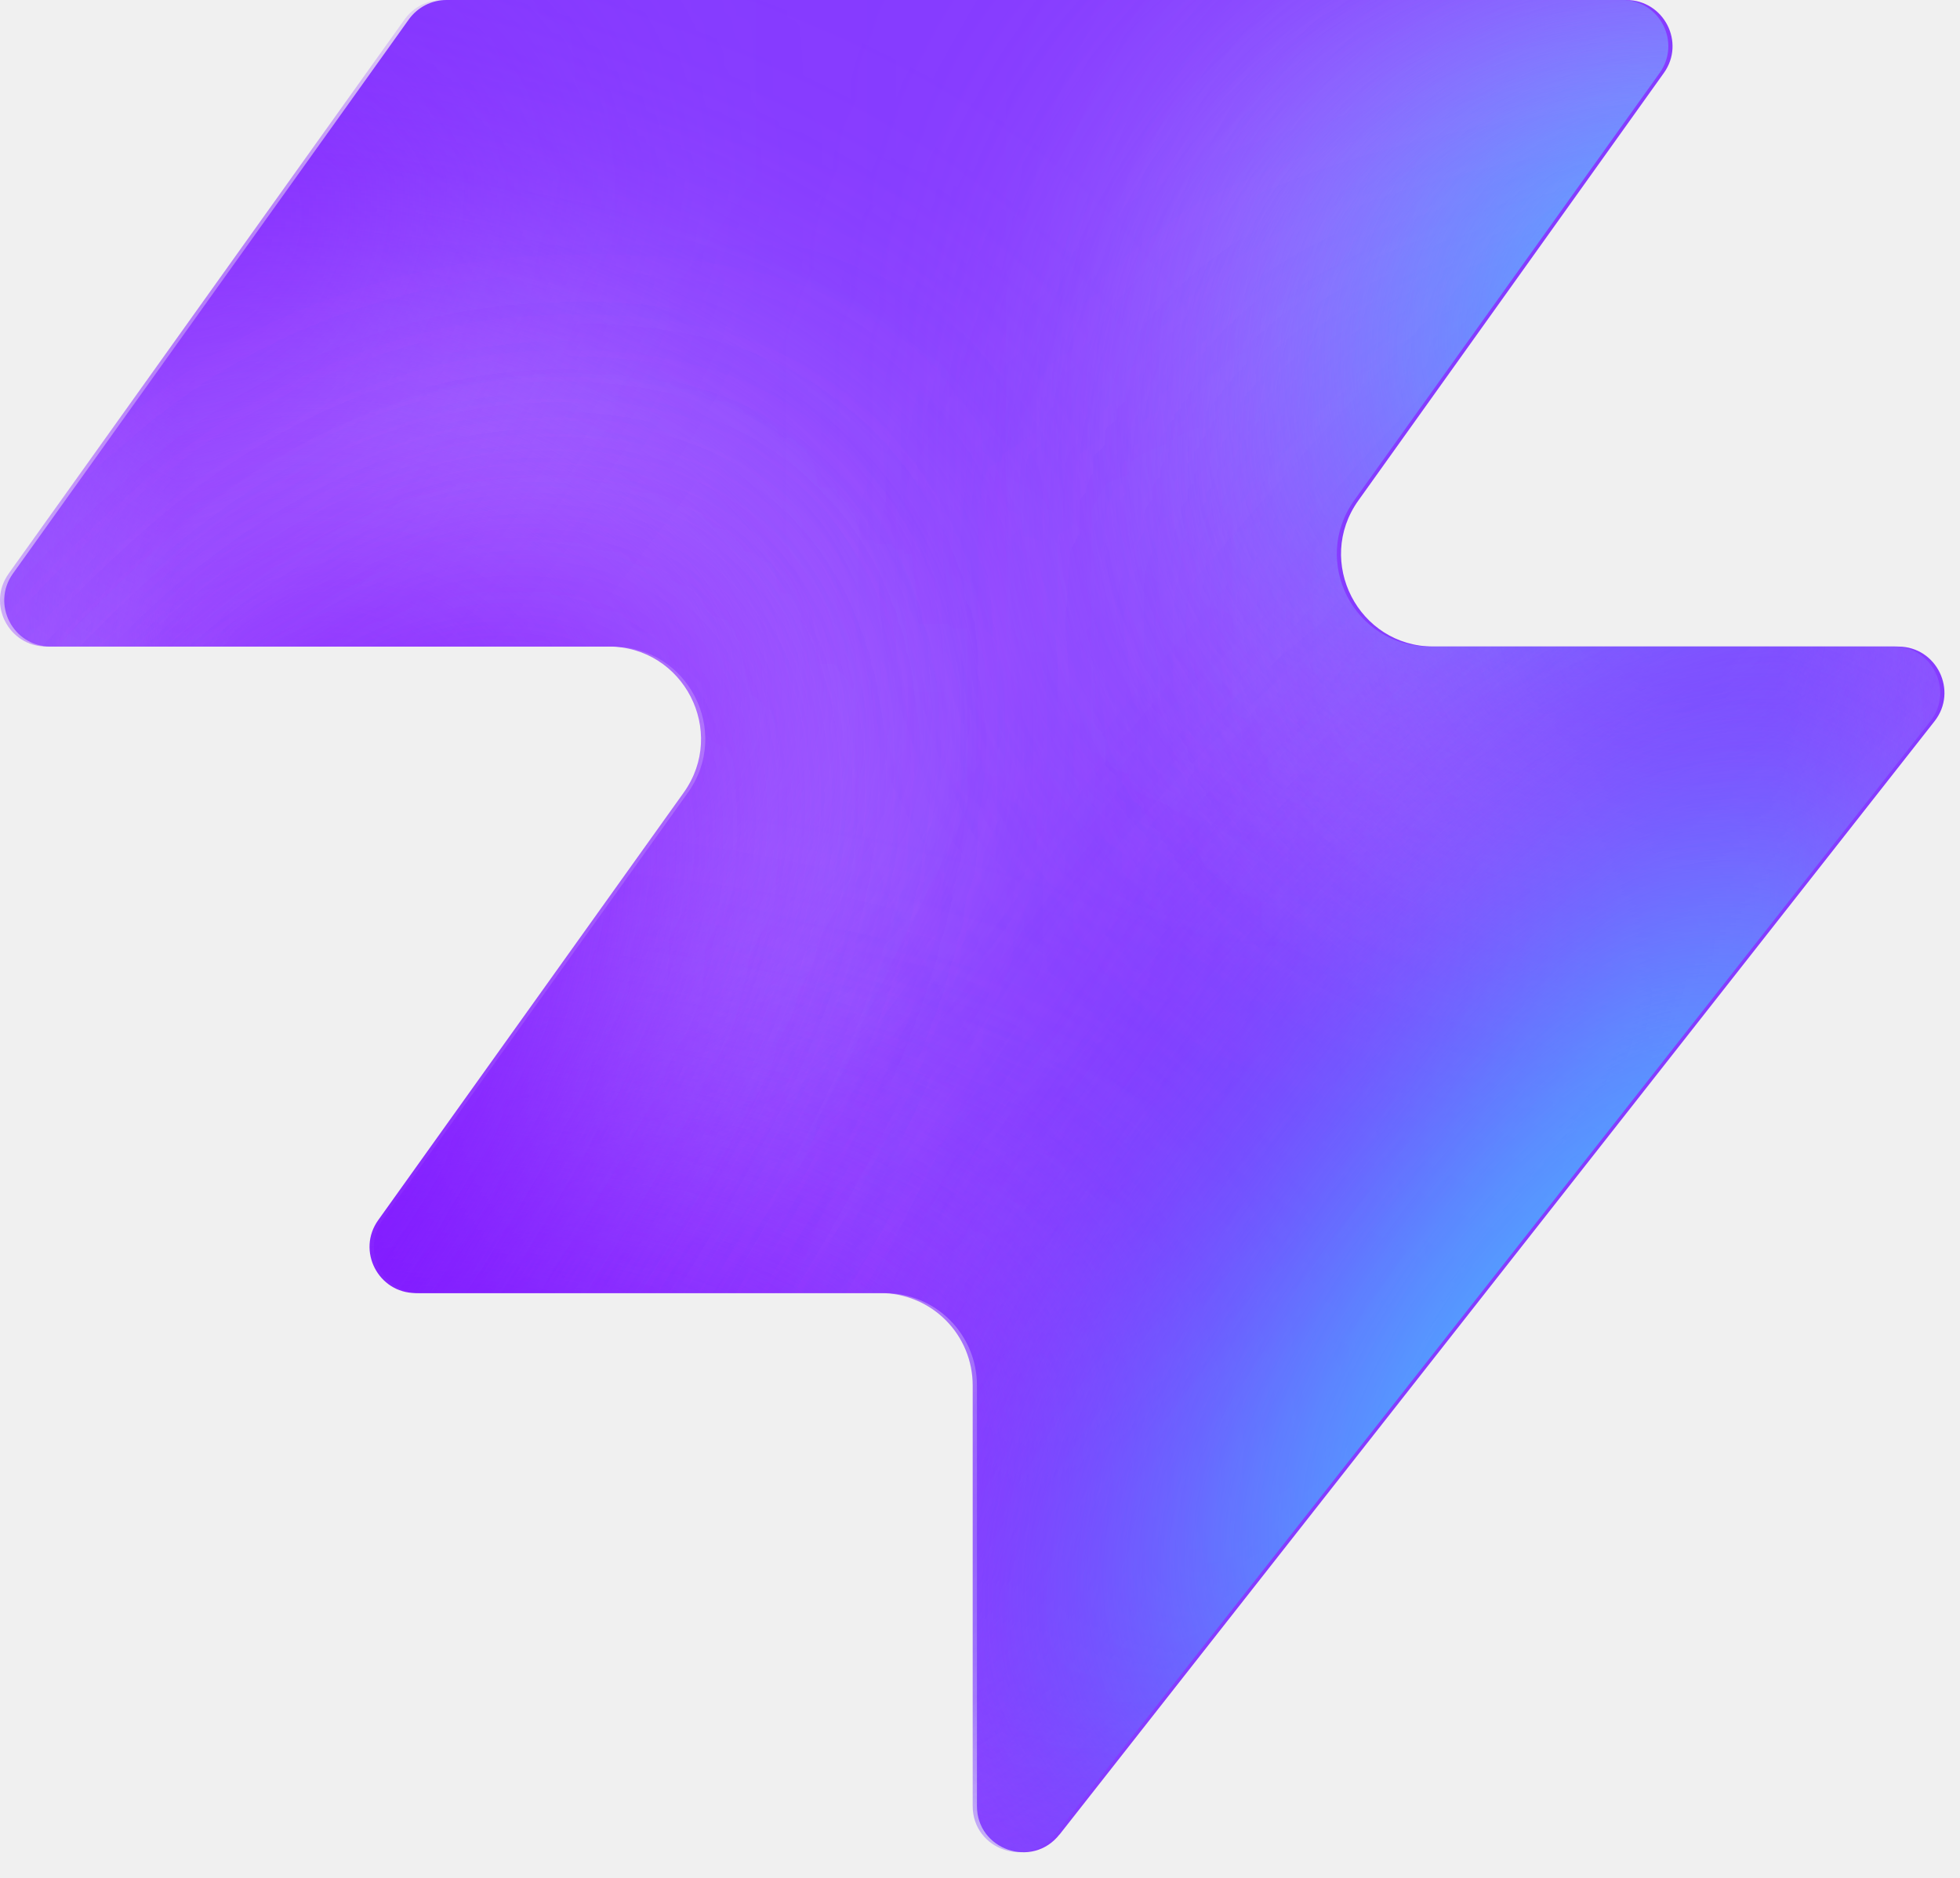
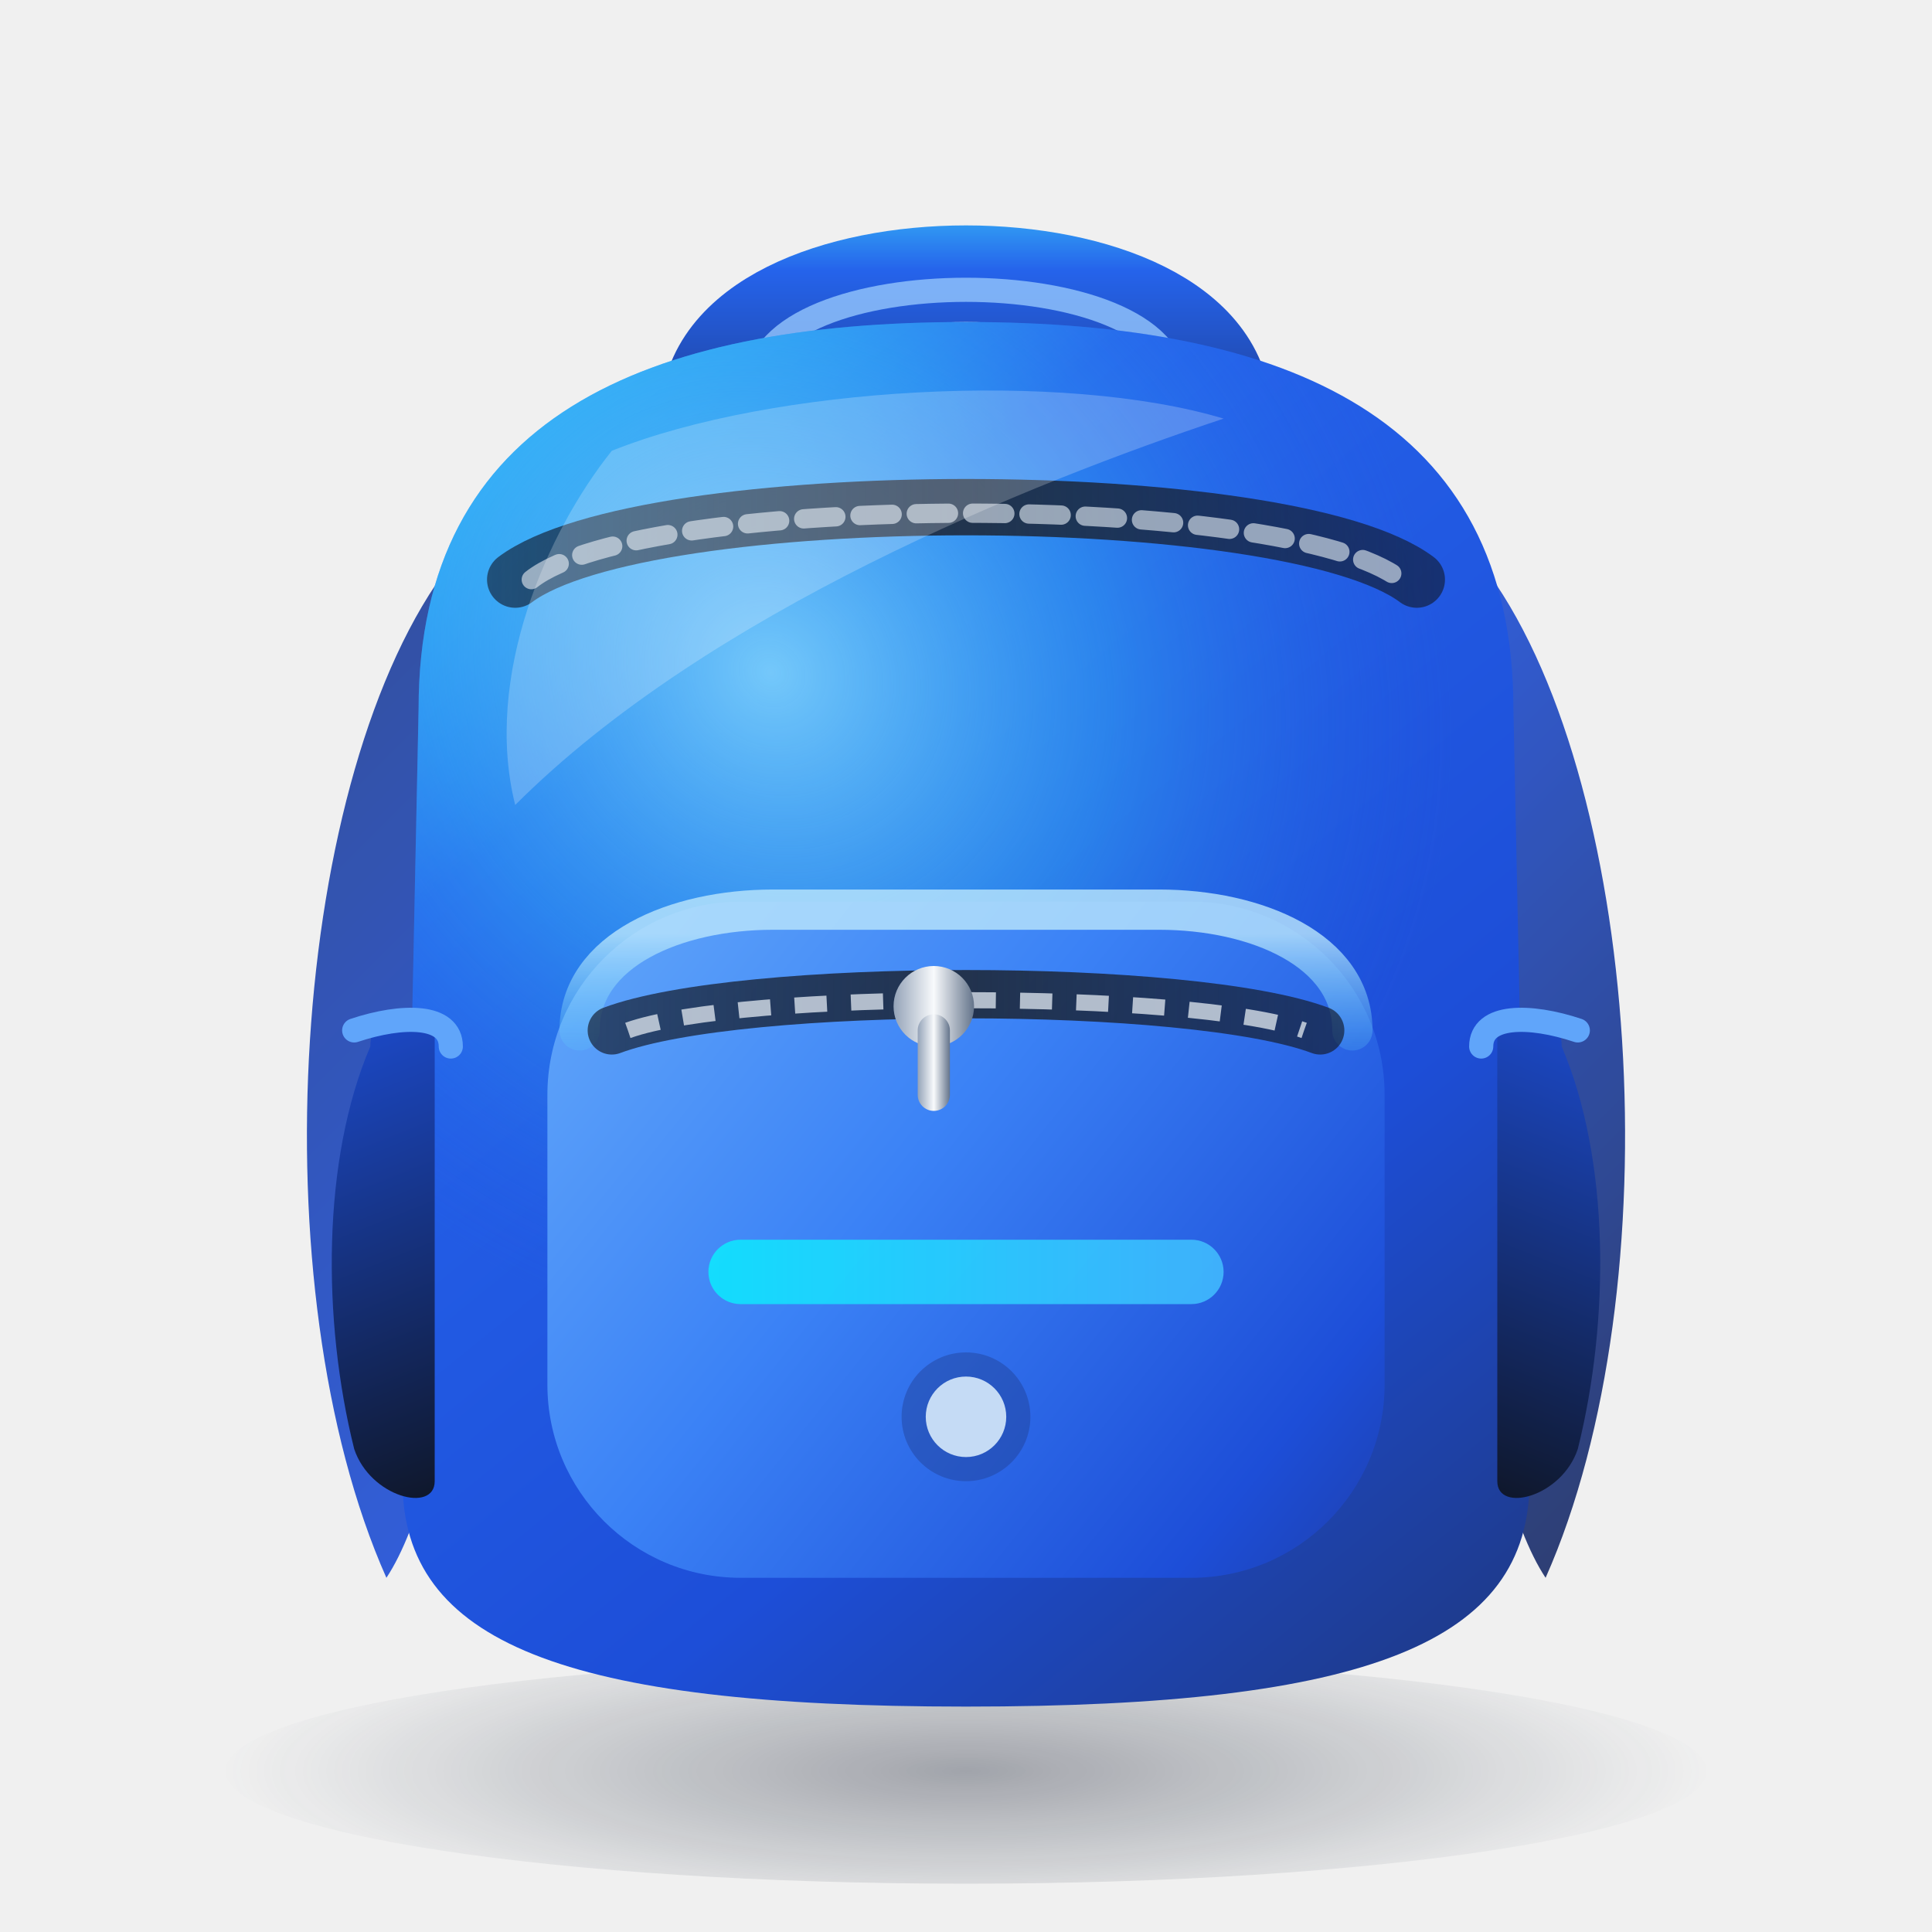
- <svg xmlns="http://www.w3.org/2000/svg" width="48" height="46" fill="none" viewBox="0 0 48 46">
-   <path fill="#863bff" d="M25.946 44.938c-.664.845-2.021.375-2.021-.698V33.937a2.26 2.26 0 0 0-2.262-2.262H10.287c-.92 0-1.456-1.04-.92-1.788l7.48-10.471c1.07-1.497 0-3.578-1.842-3.578H1.237c-.92 0-1.456-1.04-.92-1.788L10.013.474c.214-.297.556-.474.92-.474h28.894c.92 0 1.456 1.04.92 1.788l-7.48 10.471c-1.07 1.498 0 3.579 1.842 3.579h11.377c.943 0 1.473 1.088.89 1.83L25.947 44.94z" style="fill:#863bff;fill:color(display-p3 .525 .23 1);fill-opacity:1" />
-   <mask id="a" width="48" height="46" x="0" y="0" maskUnits="userSpaceOnUse" style="mask-type:alpha">
-     <path fill="#000" d="M25.842 44.938c-.664.844-2.021.375-2.021-.698V33.937a2.26 2.26 0 0 0-2.262-2.262H10.183c-.92 0-1.456-1.04-.92-1.788l7.48-10.471c1.07-1.498 0-3.579-1.842-3.579H1.133c-.92 0-1.456-1.04-.92-1.787L9.91.473c.214-.297.556-.474.92-.474h28.894c.92 0 1.456 1.04.92 1.788l-7.48 10.471c-1.07 1.498 0 3.578 1.842 3.578h11.377c.943 0 1.473 1.088.89 1.832L25.843 44.94z" style="fill:#000;fill-opacity:1" />
-   </mask>
-   <g mask="url(#a)">
-     <g filter="url(#b)">
-       <ellipse cx="5.508" cy="14.704" fill="#ede6ff" rx="5.508" ry="14.704" style="fill:#ede6ff;fill:color(display-p3 .927 .903 1);fill-opacity:1" transform="matrix(.00324 1 1 -.00324 -4.47 31.516)" />
-     </g>
-     <g filter="url(#c)">
-       <ellipse cx="10.399" cy="29.851" fill="#ede6ff" rx="10.399" ry="29.851" style="fill:#ede6ff;fill:color(display-p3 .927 .903 1);fill-opacity:1" transform="matrix(.00324 1 1 -.00324 -39.328 7.883)" />
-     </g>
-     <g filter="url(#d)">
-       <ellipse cx="5.508" cy="30.487" fill="#7e14ff" rx="5.508" ry="30.487" style="fill:#7e14ff;fill:color(display-p3 .492 .077 1);fill-opacity:1" transform="rotate(89.814 -25.913 -14.639)scale(1 -1)" />
-     </g>
-     <g filter="url(#e)">
-       <ellipse cx="5.508" cy="30.599" fill="#7e14ff" rx="5.508" ry="30.599" style="fill:#7e14ff;fill:color(display-p3 .492 .077 1);fill-opacity:1" transform="rotate(89.814 -32.644 -3.334)scale(1 -1)" />
-     </g>
-     <g filter="url(#f)">
-       <ellipse cx="5.508" cy="30.599" fill="#7e14ff" rx="5.508" ry="30.599" style="fill:#7e14ff;fill:color(display-p3 .492 .077 1);fill-opacity:1" transform="matrix(.00324 1 1 -.00324 -34.34 30.47)" />
-     </g>
-     <g filter="url(#g)">
-       <ellipse cx="14.072" cy="22.078" fill="#ede6ff" rx="14.072" ry="22.078" style="fill:#ede6ff;fill:color(display-p3 .927 .903 1);fill-opacity:1" transform="rotate(93.35 24.506 48.493)scale(-1 1)" />
-     </g>
-     <g filter="url(#h)">
-       <ellipse cx="3.47" cy="21.501" fill="#7e14ff" rx="3.47" ry="21.501" style="fill:#7e14ff;fill:color(display-p3 .492 .077 1);fill-opacity:1" transform="rotate(89.009 28.708 47.59)scale(-1 1)" />
-     </g>
-     <g filter="url(#i)">
-       <ellipse cx="3.47" cy="21.501" fill="#7e14ff" rx="3.47" ry="21.501" style="fill:#7e14ff;fill:color(display-p3 .492 .077 1);fill-opacity:1" transform="rotate(89.009 28.708 47.59)scale(-1 1)" />
-     </g>
-     <g filter="url(#j)">
-       <ellipse cx=".387" cy="8.972" fill="#7e14ff" rx="4.407" ry="29.108" style="fill:#7e14ff;fill:color(display-p3 .492 .077 1);fill-opacity:1" transform="rotate(39.51 .387 8.972)" />
-     </g>
-     <g filter="url(#k)">
-       <ellipse cx="47.523" cy="-6.092" fill="#7e14ff" rx="4.407" ry="29.108" style="fill:#7e14ff;fill:color(display-p3 .492 .077 1);fill-opacity:1" transform="rotate(37.892 47.523 -6.092)" />
-     </g>
-     <g filter="url(#l)">
-       <ellipse cx="41.412" cy="6.333" fill="#47bfff" rx="5.971" ry="9.665" style="fill:#47bfff;fill:color(display-p3 .28 .748 1);fill-opacity:1" transform="rotate(37.892 41.412 6.333)" />
-     </g>
-     <g filter="url(#m)">
-       <ellipse cx="-1.879" cy="38.332" fill="#7e14ff" rx="4.407" ry="29.108" style="fill:#7e14ff;fill:color(display-p3 .492 .077 1);fill-opacity:1" transform="rotate(37.892 -1.88 38.332)" />
-     </g>
-     <g filter="url(#n)">
-       <ellipse cx="-1.879" cy="38.332" fill="#7e14ff" rx="4.407" ry="29.108" style="fill:#7e14ff;fill:color(display-p3 .492 .077 1);fill-opacity:1" transform="rotate(37.892 -1.88 38.332)" />
-     </g>
-     <g filter="url(#o)">
-       <ellipse cx="35.651" cy="29.907" fill="#7e14ff" rx="4.407" ry="29.108" style="fill:#7e14ff;fill:color(display-p3 .492 .077 1);fill-opacity:1" transform="rotate(37.892 35.651 29.907)" />
-     </g>
-     <g filter="url(#p)">
-       <ellipse cx="38.418" cy="32.4" fill="#47bfff" rx="5.971" ry="15.297" style="fill:#47bfff;fill:color(display-p3 .28 .748 1);fill-opacity:1" transform="rotate(37.892 38.418 32.4)" />
-     </g>
-   </g>
+ <svg xmlns="http://www.w3.org/2000/svg" viewBox="0 0 120 120" fill="none">
  <defs>
-     <filter id="b" width="60.045" height="41.654" x="-19.77" y="16.149" color-interpolation-filters="sRGB" filterUnits="userSpaceOnUse">
-       <feFlood flood-opacity="0" result="BackgroundImageFix" />
-       <feBlend in="SourceGraphic" in2="BackgroundImageFix" result="shape" />
-       <feGaussianBlur result="effect1_foregroundBlur_2002_17158" stdDeviation="7.659" />
-     </filter>
-     <filter id="c" width="90.34" height="51.437" x="-54.613" y="-7.533" color-interpolation-filters="sRGB" filterUnits="userSpaceOnUse">
-       <feFlood flood-opacity="0" result="BackgroundImageFix" />
-       <feBlend in="SourceGraphic" in2="BackgroundImageFix" result="shape" />
-       <feGaussianBlur result="effect1_foregroundBlur_2002_17158" stdDeviation="7.659" />
-     </filter>
-     <filter id="d" width="79.355" height="29.4" x="-49.64" y="2.03" color-interpolation-filters="sRGB" filterUnits="userSpaceOnUse">
-       <feFlood flood-opacity="0" result="BackgroundImageFix" />
-       <feBlend in="SourceGraphic" in2="BackgroundImageFix" result="shape" />
-       <feGaussianBlur result="effect1_foregroundBlur_2002_17158" stdDeviation="4.596" />
-     </filter>
-     <filter id="e" width="79.579" height="29.4" x="-45.045" y="20.029" color-interpolation-filters="sRGB" filterUnits="userSpaceOnUse">
-       <feFlood flood-opacity="0" result="BackgroundImageFix" />
-       <feBlend in="SourceGraphic" in2="BackgroundImageFix" result="shape" />
-       <feGaussianBlur result="effect1_foregroundBlur_2002_17158" stdDeviation="4.596" />
-     </filter>
-     <filter id="f" width="79.579" height="29.4" x="-43.513" y="21.178" color-interpolation-filters="sRGB" filterUnits="userSpaceOnUse">
-       <feFlood flood-opacity="0" result="BackgroundImageFix" />
-       <feBlend in="SourceGraphic" in2="BackgroundImageFix" result="shape" />
-       <feGaussianBlur result="effect1_foregroundBlur_2002_17158" stdDeviation="4.596" />
-     </filter>
-     <filter id="g" width="74.749" height="58.852" x="15.756" y="-17.901" color-interpolation-filters="sRGB" filterUnits="userSpaceOnUse">
-       <feFlood flood-opacity="0" result="BackgroundImageFix" />
-       <feBlend in="SourceGraphic" in2="BackgroundImageFix" result="shape" />
-       <feGaussianBlur result="effect1_foregroundBlur_2002_17158" stdDeviation="7.659" />
-     </filter>
-     <filter id="h" width="61.377" height="25.362" x="23.548" y="2.284" color-interpolation-filters="sRGB" filterUnits="userSpaceOnUse">
-       <feFlood flood-opacity="0" result="BackgroundImageFix" />
-       <feBlend in="SourceGraphic" in2="BackgroundImageFix" result="shape" />
-       <feGaussianBlur result="effect1_foregroundBlur_2002_17158" stdDeviation="4.596" />
-     </filter>
-     <filter id="i" width="61.377" height="25.362" x="23.548" y="2.284" color-interpolation-filters="sRGB" filterUnits="userSpaceOnUse">
-       <feFlood flood-opacity="0" result="BackgroundImageFix" />
-       <feBlend in="SourceGraphic" in2="BackgroundImageFix" result="shape" />
-       <feGaussianBlur result="effect1_foregroundBlur_2002_17158" stdDeviation="4.596" />
-     </filter>
-     <filter id="j" width="56.045" height="63.649" x="-27.636" y="-22.853" color-interpolation-filters="sRGB" filterUnits="userSpaceOnUse">
-       <feFlood flood-opacity="0" result="BackgroundImageFix" />
-       <feBlend in="SourceGraphic" in2="BackgroundImageFix" result="shape" />
-       <feGaussianBlur result="effect1_foregroundBlur_2002_17158" stdDeviation="4.596" />
-     </filter>
-     <filter id="k" width="54.814" height="64.646" x="20.116" y="-38.415" color-interpolation-filters="sRGB" filterUnits="userSpaceOnUse">
-       <feFlood flood-opacity="0" result="BackgroundImageFix" />
-       <feBlend in="SourceGraphic" in2="BackgroundImageFix" result="shape" />
-       <feGaussianBlur result="effect1_foregroundBlur_2002_17158" stdDeviation="4.596" />
-     </filter>
-     <filter id="l" width="33.541" height="35.313" x="24.641" y="-11.323" color-interpolation-filters="sRGB" filterUnits="userSpaceOnUse">
-       <feFlood flood-opacity="0" result="BackgroundImageFix" />
-       <feBlend in="SourceGraphic" in2="BackgroundImageFix" result="shape" />
-       <feGaussianBlur result="effect1_foregroundBlur_2002_17158" stdDeviation="4.596" />
-     </filter>
-     <filter id="m" width="54.814" height="64.646" x="-29.286" y="6.009" color-interpolation-filters="sRGB" filterUnits="userSpaceOnUse">
-       <feFlood flood-opacity="0" result="BackgroundImageFix" />
-       <feBlend in="SourceGraphic" in2="BackgroundImageFix" result="shape" />
-       <feGaussianBlur result="effect1_foregroundBlur_2002_17158" stdDeviation="4.596" />
-     </filter>
-     <filter id="n" width="54.814" height="64.646" x="-29.286" y="6.009" color-interpolation-filters="sRGB" filterUnits="userSpaceOnUse">
-       <feFlood flood-opacity="0" result="BackgroundImageFix" />
-       <feBlend in="SourceGraphic" in2="BackgroundImageFix" result="shape" />
-       <feGaussianBlur result="effect1_foregroundBlur_2002_17158" stdDeviation="4.596" />
-     </filter>
-     <filter id="o" width="54.814" height="64.646" x="8.244" y="-2.416" color-interpolation-filters="sRGB" filterUnits="userSpaceOnUse">
-       <feFlood flood-opacity="0" result="BackgroundImageFix" />
-       <feBlend in="SourceGraphic" in2="BackgroundImageFix" result="shape" />
-       <feGaussianBlur result="effect1_foregroundBlur_2002_17158" stdDeviation="4.596" />
-     </filter>
-     <filter id="p" width="39.409" height="43.623" x="18.713" y="10.588" color-interpolation-filters="sRGB" filterUnits="userSpaceOnUse">
-       <feFlood flood-opacity="0" result="BackgroundImageFix" />
-       <feBlend in="SourceGraphic" in2="BackgroundImageFix" result="shape" />
-       <feGaussianBlur result="effect1_foregroundBlur_2002_17158" stdDeviation="4.596" />
-     </filter>
+     <radialGradient id="bp-shadow" cx="0" cy="0" r="1" gradientUnits="userSpaceOnUse" gradientTransform="translate(60 110) scale(46 10)">
+       <stop stop-color="#0f172a" stop-opacity="0.35" />
+       <stop offset="0.6" stop-color="#1e293b" stop-opacity="0.15" />
+       <stop offset="1" stop-color="#334155" stop-opacity="0" />
+     </radialGradient>
+     <linearGradient id="bp-straps" x1="20" y1="25" x2="100" y2="105" gradientUnits="userSpaceOnUse">
+       <stop stop-color="#1e3a8a" />
+       <stop offset="0.5" stop-color="#1d4ed8" />
+       <stop offset="1" stop-color="#172554" />
+     </linearGradient>
+     <linearGradient id="bp-handle" x1="60" y1="12" x2="60" y2="28" gradientUnits="userSpaceOnUse">
+       <stop stop-color="#38bdf8" />
+       <stop offset="0.3" stop-color="#2563eb" />
+       <stop offset="1" stop-color="#1e3a8a" />
+     </linearGradient>
+     <linearGradient id="bp-body" x1="30" y1="20" x2="95" y2="100" gradientUnits="userSpaceOnUse">
+       <stop offset="0%" stop-color="#38bdf8" />
+       <stop offset="25%" stop-color="#2563eb" />
+       <stop offset="70%" stop-color="#1d4ed8" />
+       <stop offset="100%" stop-color="#1e3a8a" />
+     </linearGradient>
+     <radialGradient id="bp-body-highlight" cx="0" cy="0" r="1" gradientUnits="userSpaceOnUse" gradientTransform="translate(48 42) rotate(45) scale(55 50)">
+       <stop offset="0%" stop-color="#7dd3fc" stop-opacity="0.9" />
+       <stop offset="40%" stop-color="#38bdf8" stop-opacity="0.4" />
+       <stop offset="80%" stop-color="#2563eb" stop-opacity="0" />
+     </radialGradient>
+     <linearGradient id="bp-pocket" x1="35" y1="58" x2="85" y2="98" gradientUnits="userSpaceOnUse">
+       <stop offset="0%" stop-color="#60a5fa" />
+       <stop offset="40%" stop-color="#3b82f6" />
+       <stop offset="85%" stop-color="#1d4ed8" />
+       <stop offset="100%" stop-color="#1e40af" />
+     </linearGradient>
+     <linearGradient id="bp-pocket-highlight" x1="60" y1="58" x2="60" y2="68" gradientUnits="userSpaceOnUse">
+       <stop stop-color="#bae6fd" stop-opacity="0.8" />
+       <stop offset="1" stop-color="#38bdf8" stop-opacity="0" />
+     </linearGradient>
+     <linearGradient id="bp-side-pocket" x1="18" y1="62" x2="30" y2="92" gradientUnits="userSpaceOnUse">
+       <stop stop-color="#1d4ed8" />
+       <stop offset="1" stop-color="#0f172a" />
+     </linearGradient>
+     <linearGradient id="bp-side-pocket-r" x1="102" y1="62" x2="90" y2="92" gradientUnits="userSpaceOnUse">
+       <stop stop-color="#1d4ed8" />
+       <stop offset="1" stop-color="#0f172a" />
+     </linearGradient>
+     <linearGradient id="bp-zipper" x1="0" y1="0" x2="1" y2="0">
+       <stop stop-color="#94a3b8" />
+       <stop offset="0.5" stop-color="#f8fafc" />
+       <stop offset="1" stop-color="#64748b" />
+     </linearGradient>
+     <linearGradient id="bp-seam" x1="30" y1="0" x2="90" y2="0" gradientUnits="userSpaceOnUse">
+       <stop stop-color="#0f172a" stop-opacity="0.6" />
+       <stop offset="0.5" stop-color="#1e293b" stop-opacity="0.9" />
+       <stop offset="1" stop-color="#0f172a" stop-opacity="0.6" />
+     </linearGradient>
+     <linearGradient id="bp-cyan-glow" x1="35" y1="78" x2="85" y2="78" gradientUnits="userSpaceOnUse">
+       <stop stop-color="#00f2fe" />
+       <stop offset="1" stop-color="#4facfe" />
+     </linearGradient>
  </defs>
+   <ellipse cx="60" cy="110" rx="46" ry="7" fill="url(#bp-shadow)" />
+   <path d="M44 26 C44 14, 76 14, 76 26" stroke="url(#bp-handle)" stroke-width="6" stroke-linecap="round" fill="none" />
+   <path d="M47 24 C47 16, 73 16, 73 24" stroke="#93c5fd" stroke-width="1.5" stroke-linecap="round" fill="none" opacity="0.8" />
+   <path d="M28 35 C18 48 16 80 24 98 C26 95 28 88 28 80 Z" fill="url(#bp-straps)" opacity="0.9" />
+   <path d="M92 35 C102 48 104 80 96 98 C94 95 92 88 92 80 Z" fill="url(#bp-straps)" opacity="0.9" />
+   <path d="M26 44 C26 26, 40 20, 60 20 C80 20, 94 26, 94 44 L95 92 C95 102, 85 106, 60 106 C35 106, 25 102, 25 92 Z" fill="url(#bp-body)" />
+   <path d="M26 44 C26 26, 40 20, 60 20 C80 20, 94 26, 94 44 L95 92 C95 102, 85 106, 60 106 C35 106, 25 102, 25 92 Z" fill="url(#bp-body-highlight)" />
+   <path d="M32 36 C40 30, 80 30, 88 36" stroke="url(#bp-seam)" stroke-width="3.5" stroke-linecap="round" fill="none" />
+   <path d="M33 36 C40 30.5, 80 30.5, 87 36" stroke="#cbd5e1" stroke-width="1.2" stroke-dasharray="2 1.5" stroke-linecap="round" fill="none" opacity="0.7" />
+   <path d="M23 65 C23 62 27 62 27 64 L27 92 C27 94 23 93 22 90 C20 82 20 72 23 65 Z" fill="url(#bp-side-pocket)" />
+   <path d="M22 64 C25 63 28 63 28 65" stroke="#60a5fa" stroke-width="1.5" stroke-linecap="round" />
+   <path d="M97 65 C97 62 93 62 93 64 L93 92 C93 94 97 93 98 90 C100 82 100 72 97 65 Z" fill="url(#bp-side-pocket-r)" />
+   <path d="M98 64 C95 63 92 63 92 65" stroke="#60a5fa" stroke-width="1.5" stroke-linecap="round" />
+   <rect x="34" y="56" width="52" height="42" rx="12" fill="url(#bp-pocket)" />
+   <path d="M36 64 C36 59, 42 56.5, 48 56.5 L72 56.5 C78 56.5, 84 59, 84 64" stroke="url(#bp-pocket-highlight)" stroke-width="2.5" stroke-linecap="round" fill="none" />
+   <path d="M38 64 C46 61, 74 61, 82 64" stroke="url(#bp-seam)" stroke-width="3" stroke-linecap="round" fill="none" />
+   <path d="M39 64 C46 61.5, 74 61.5, 81 64" stroke="#cbd5e1" stroke-width="1" stroke-dasharray="2 1.5" fill="none" opacity="0.85" />
+   <circle cx="58" cy="62.5" r="2.5" fill="url(#bp-zipper)" />
+   <rect x="57" y="63" width="2" height="6" rx="1" fill="url(#bp-zipper)" />
+   <rect x="44" y="77" width="32" height="4" rx="2" fill="url(#bp-cyan-glow)" opacity="0.9" />
+   <circle cx="60" cy="88" r="4" fill="#1e3a8a" opacity="0.4" />
+   <circle cx="60" cy="88" r="2.5" fill="#e0f2fe" opacity="0.85" />
+   <path d="M38 28 C48 24, 66 23, 76 26 C64 30, 44 38, 32 50 C30 42, 34 33, 38 28 Z" fill="#ffffff" opacity="0.22" />
</svg>
